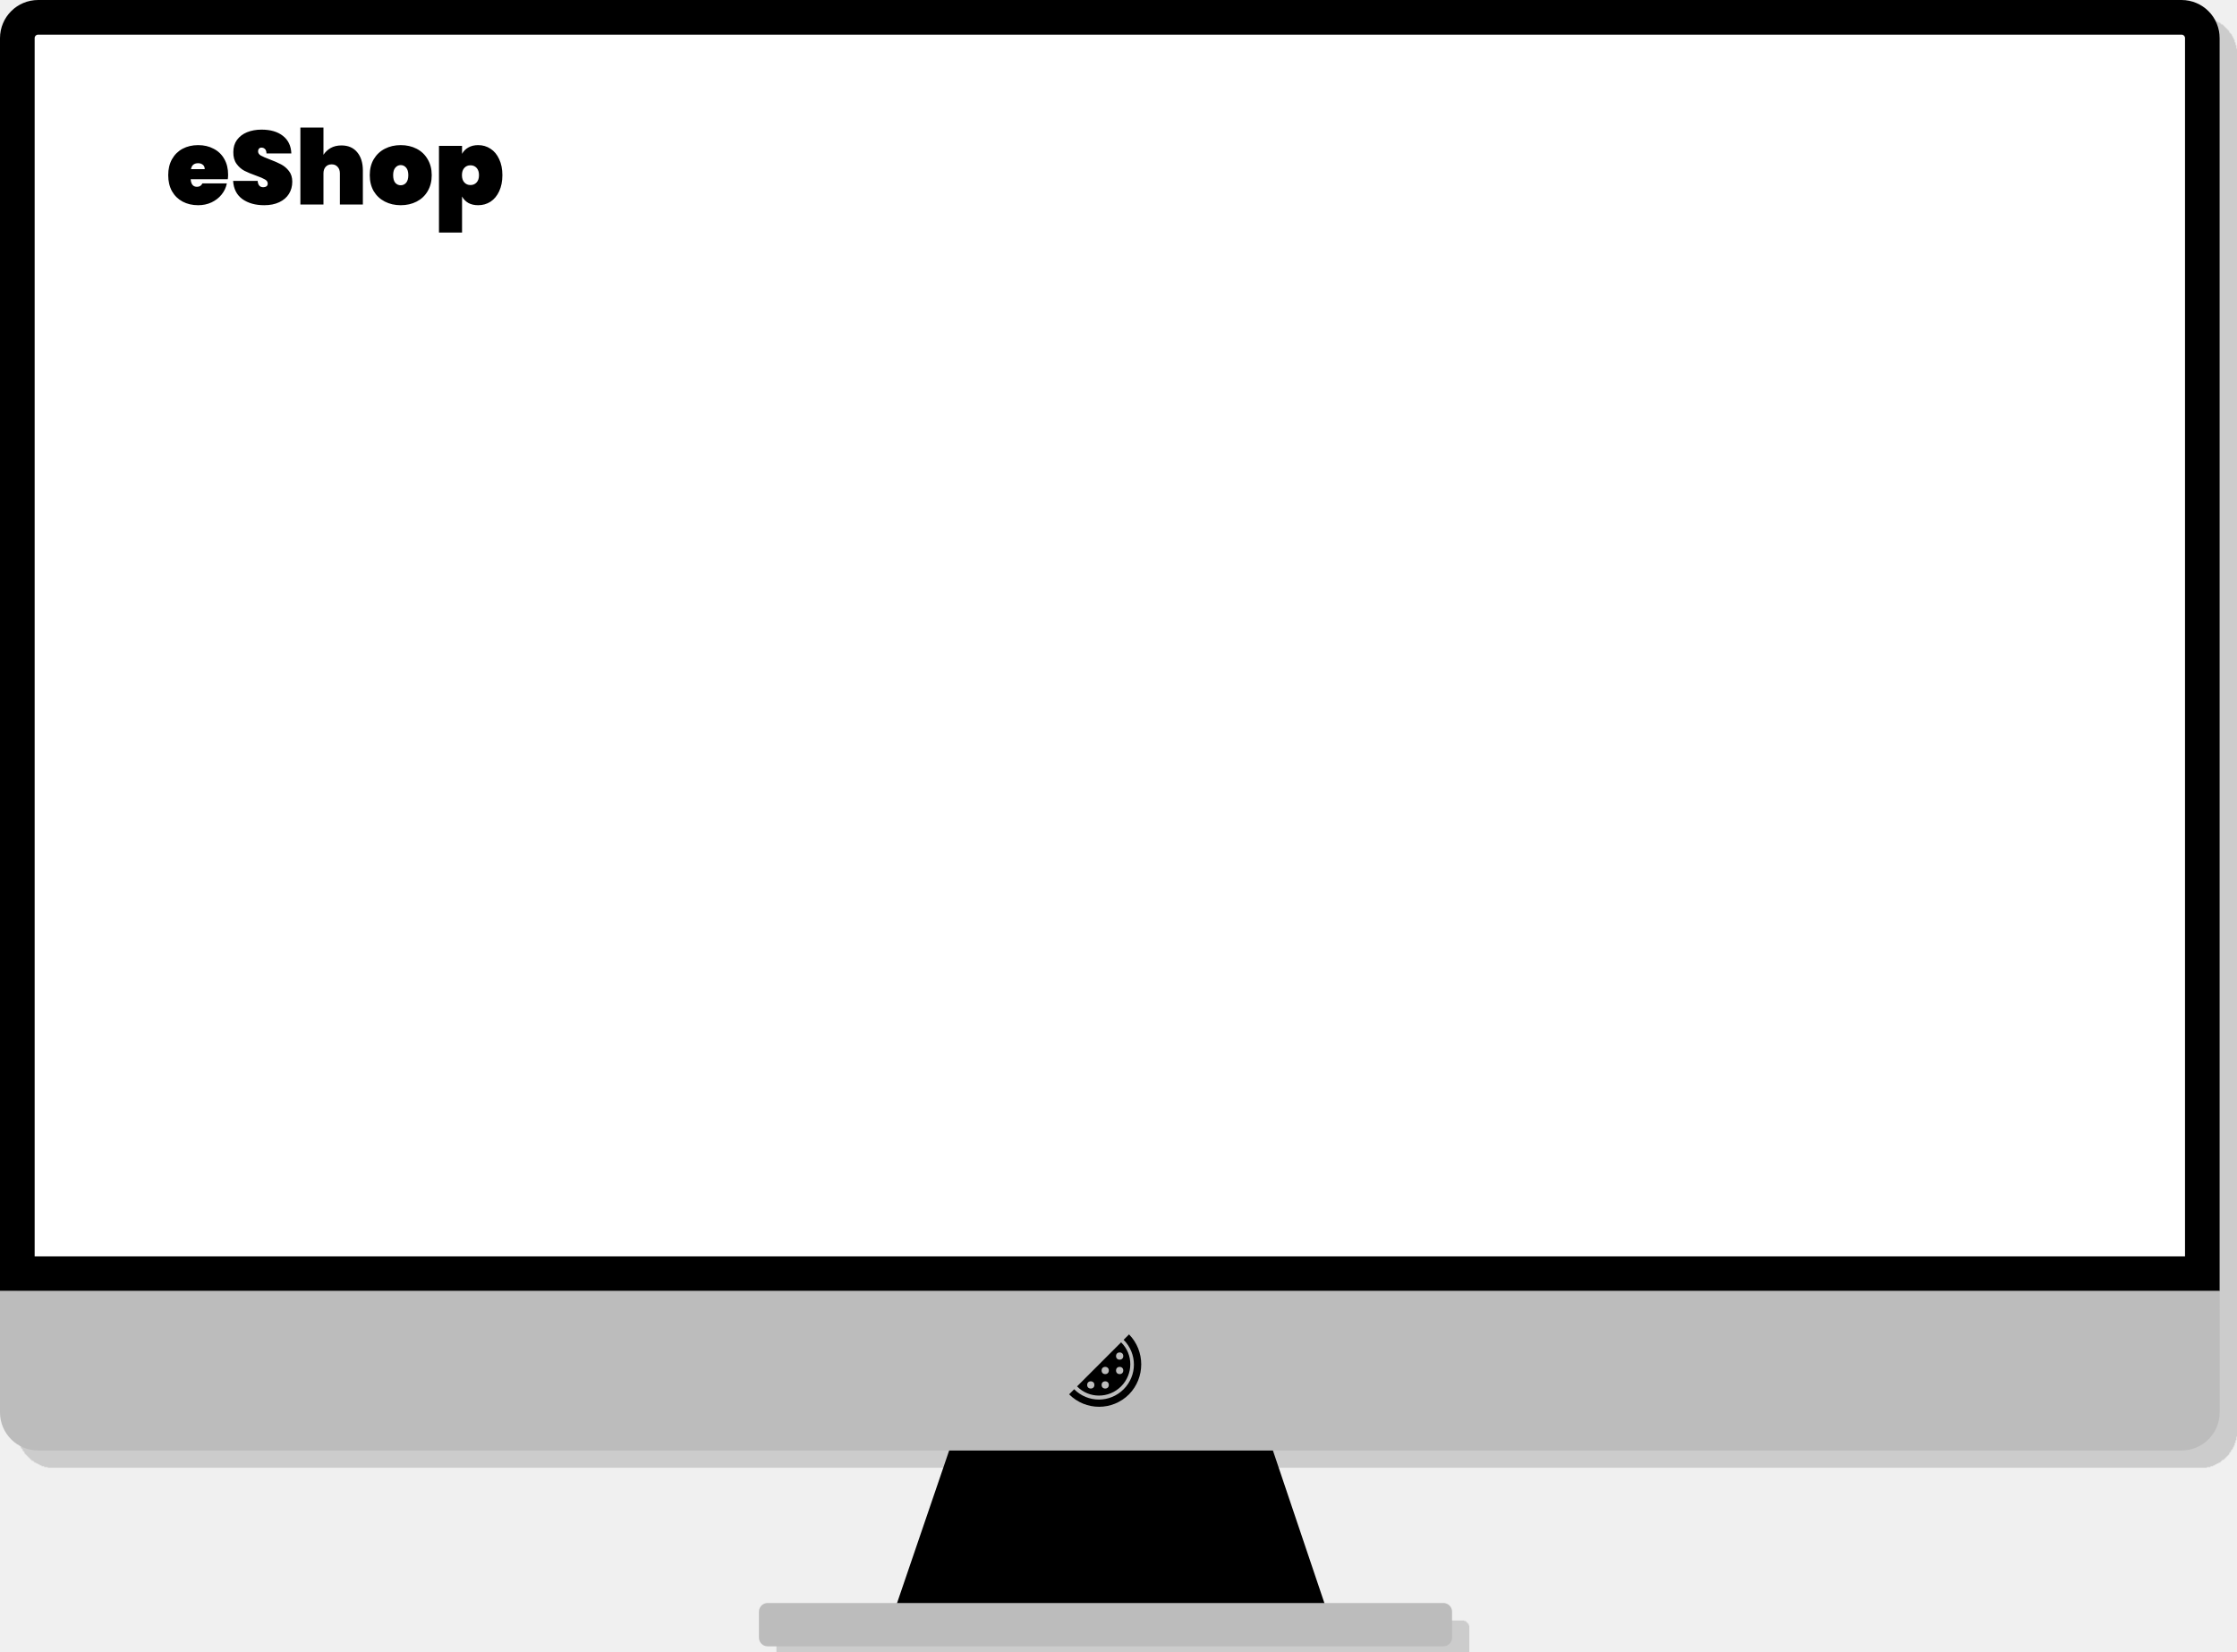
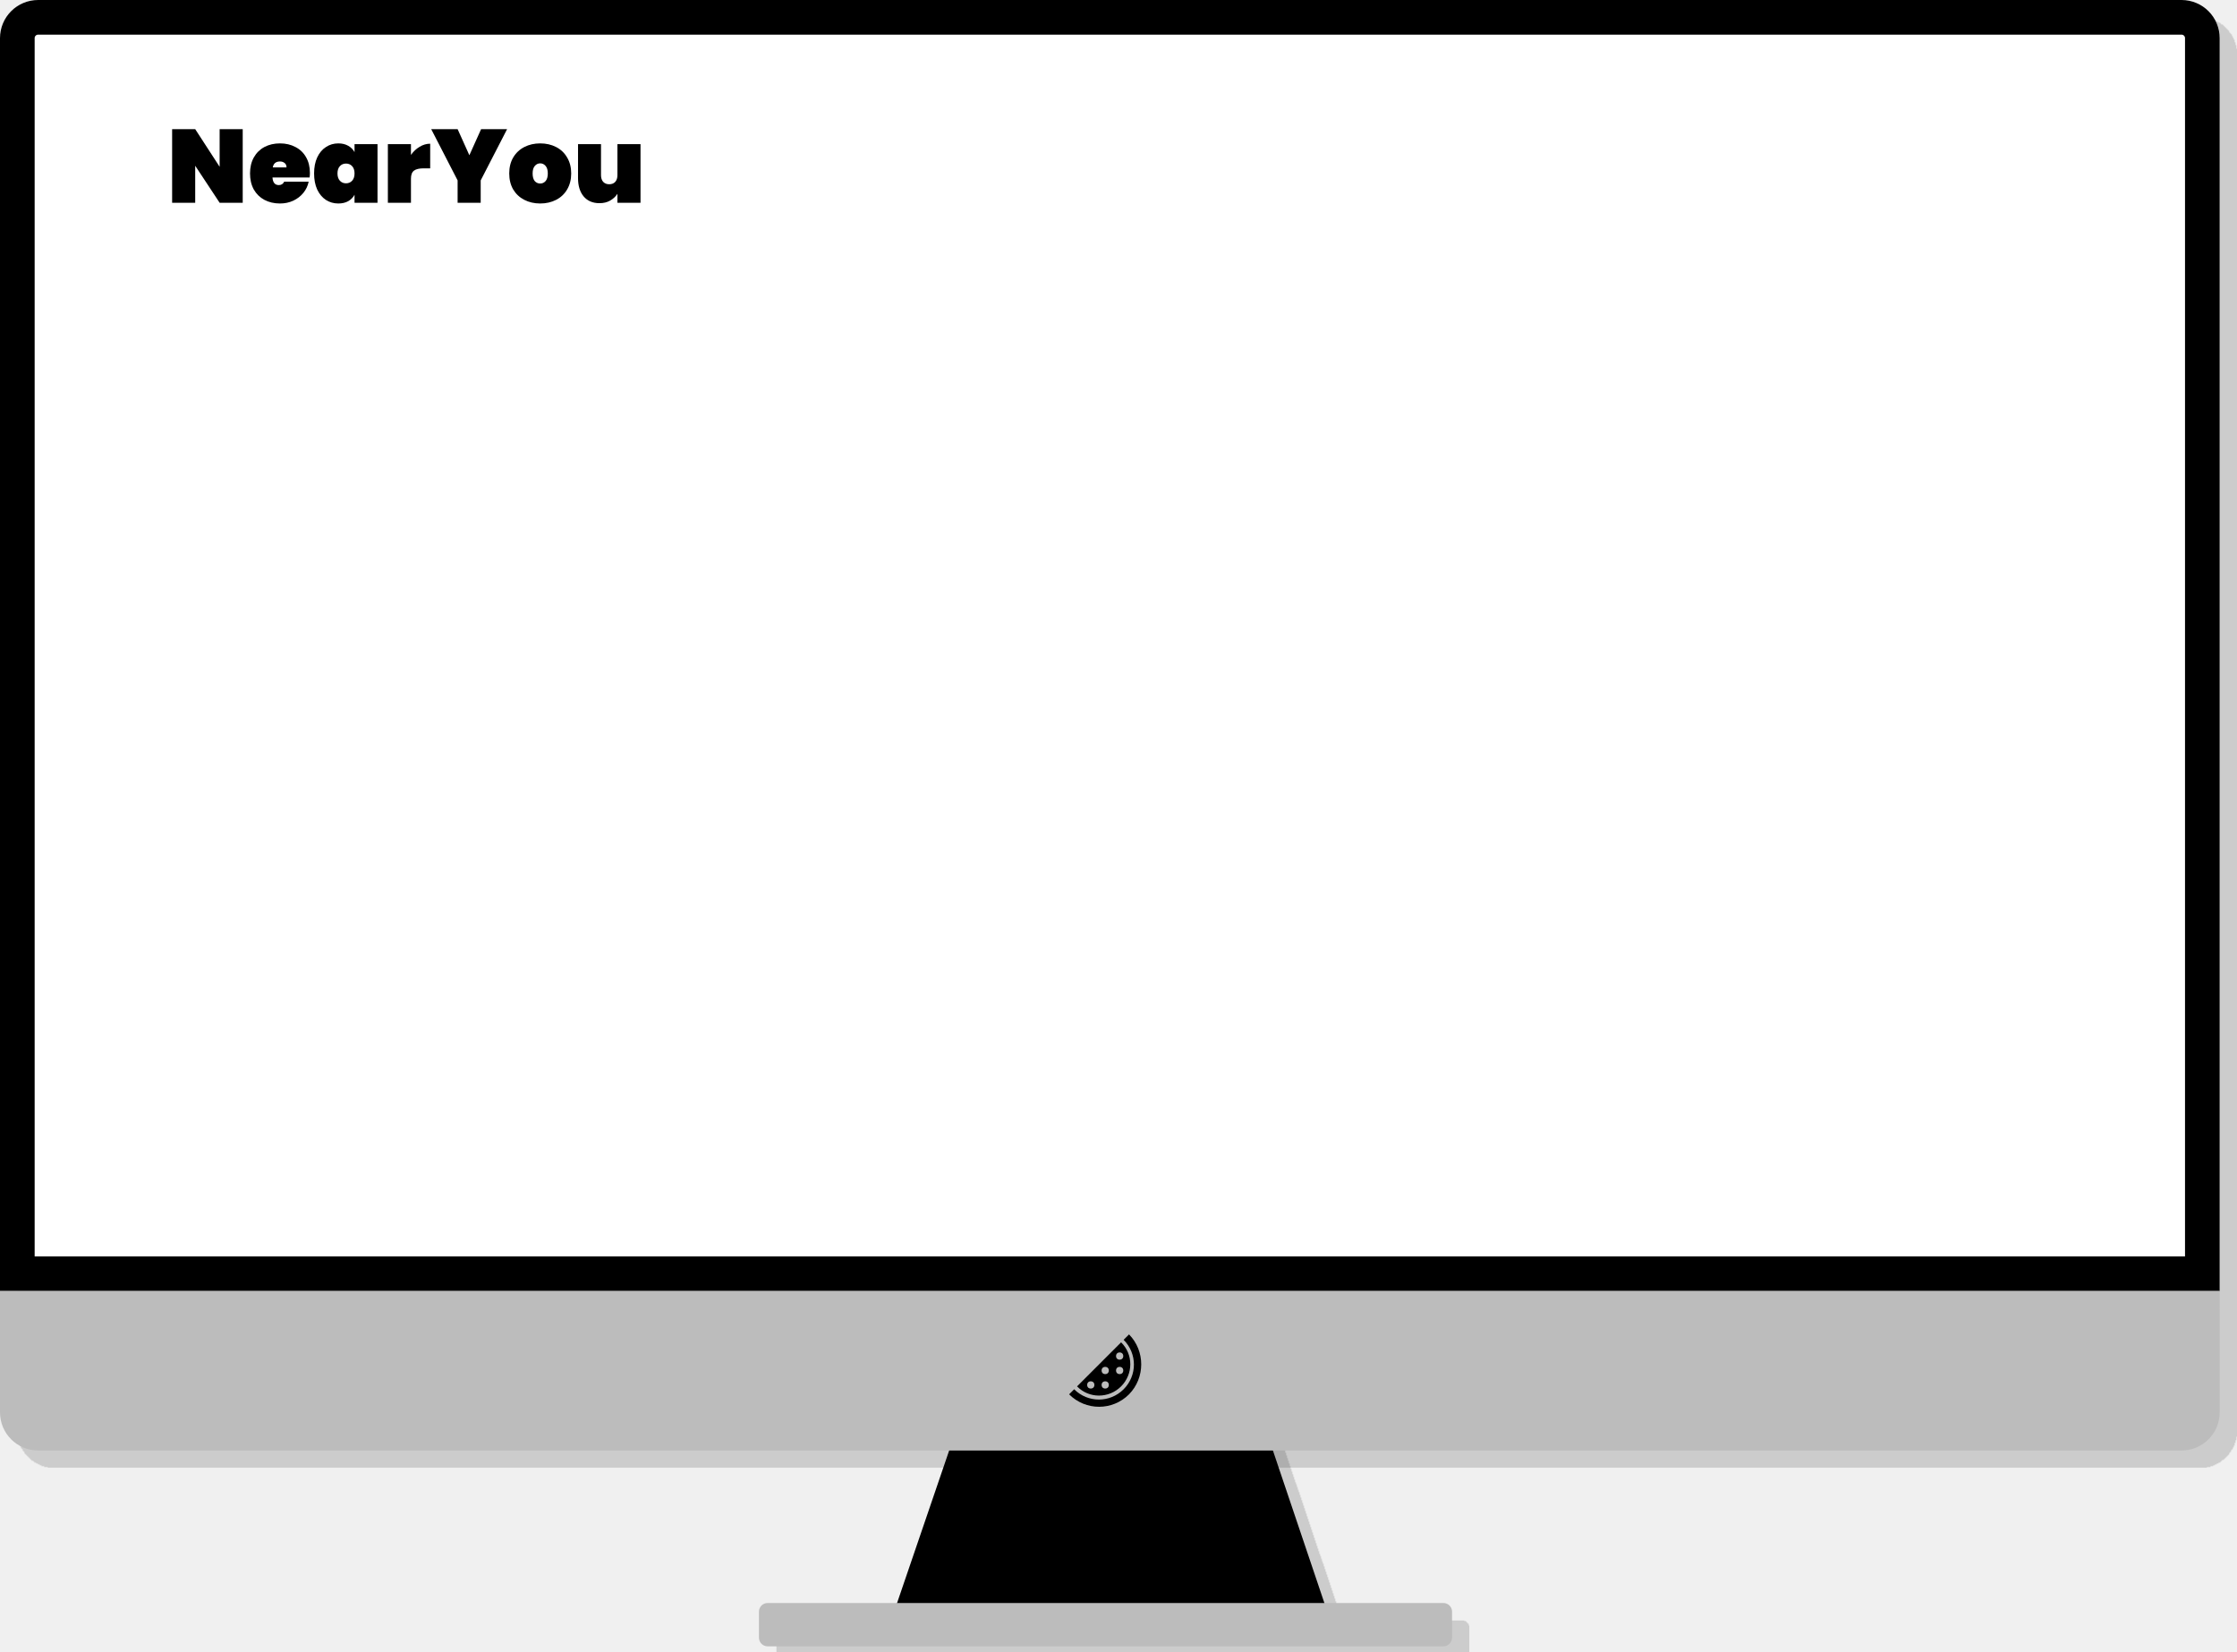
<svg xmlns="http://www.w3.org/2000/svg" width="1291" height="953" viewBox="0 0 1291 953" fill="none">
  <g filter="url(#filter0_d)">
    <path d="M0 22C0 9.85 9.85 0 22 0H1259C1271.15 0 1281 9.85 1281 22V745H0V22Z" fill="white" />
    <path d="M10 22C10 15.373 15.373 10 22 10H1259C1265.63 10 1271 15.373 1271 22V735H10V22Z" stroke="black" stroke-width="20" />
  </g>
-   <path d="M557 810H725.5L766 930H516L557 810Z" fill="black" />
  <g filter="url(#filter1_d)">
+     <path d="M557 810H725.5L766 930H516L557 810Z" fill="black" />
+   </g>
+   <g filter="url(#filter2_d)">
    <rect x="438" y="925" width="400" height="25" rx="5" fill="#BCBCBC" />
  </g>
-   <g filter="url(#filter2_d)">
+   <g filter="url(#filter3_d)">
    <path d="M0 745H1281V815C1281 827.15 1271.15 837 1259 837H22C9.85 837 0 827.15 0 815V745Z" fill="#BCBCBC" />
  </g>
-   <path d="M131.643 100.78C131.643 101.7 131.583 102.58 131.463 103.42H110.043C110.243 106.34 111.463 107.8 113.703 107.8C115.143 107.8 116.183 107.14 116.823 105.82H130.923C130.443 108.22 129.423 110.38 127.863 112.3C126.343 114.18 124.403 115.68 122.043 116.8C119.723 117.88 117.163 118.42 114.363 118.42C111.003 118.42 108.003 117.72 105.363 116.32C102.763 114.92 100.723 112.92 99.243 110.32C97.803 107.68 97.083 104.6 97.083 101.08C97.083 97.56 97.803 94.5 99.243 91.9C100.723 89.26 102.763 87.24 105.363 85.84C108.003 84.44 111.003 83.74 114.363 83.74C117.723 83.74 120.703 84.44 123.303 85.84C125.943 87.2 127.983 89.16 129.423 91.72C130.903 94.28 131.643 97.3 131.643 100.78ZM118.143 97.6C118.143 96.48 117.783 95.64 117.063 95.08C116.343 94.48 115.443 94.18 114.363 94.18C112.003 94.18 110.623 95.32 110.223 97.6H118.143ZM152.475 118.42C147.395 118.42 143.195 117.24 139.875 114.88C136.595 112.48 134.815 108.98 134.535 104.38H148.695C148.895 106.82 149.975 108.04 151.935 108.04C152.655 108.04 153.255 107.88 153.735 107.56C154.255 107.2 154.515 106.66 154.515 105.94C154.515 104.94 153.975 104.14 152.895 103.54C151.815 102.9 150.135 102.18 147.855 101.38C145.135 100.42 142.875 99.48 141.075 98.56C139.315 97.64 137.795 96.3 136.515 94.54C135.235 92.78 134.615 90.52 134.655 87.76C134.655 85 135.355 82.66 136.755 80.74C138.195 78.78 140.135 77.3 142.575 76.3C145.055 75.3 147.835 74.8 150.915 74.8C156.115 74.8 160.235 76 163.275 78.4C166.355 80.8 167.975 84.18 168.135 88.54H153.795C153.755 87.34 153.455 86.48 152.895 85.96C152.335 85.44 151.655 85.18 150.855 85.18C150.295 85.18 149.835 85.38 149.475 85.78C149.115 86.14 148.935 86.66 148.935 87.34C148.935 88.3 149.455 89.1 150.495 89.74C151.575 90.34 153.275 91.08 155.595 91.96C158.275 92.96 160.475 93.92 162.195 94.84C163.955 95.76 165.475 97.04 166.755 98.68C168.035 100.32 168.675 102.38 168.675 104.86C168.675 107.46 168.035 109.8 166.755 111.88C165.475 113.92 163.615 115.52 161.175 116.68C158.735 117.84 155.835 118.42 152.475 118.42ZM197.055 83.92C200.935 83.92 203.955 85.22 206.115 87.82C208.315 90.42 209.415 93.94 209.415 98.38V118H196.155V100.06C196.155 98.46 195.715 97.2 194.835 96.28C193.995 95.32 192.855 94.84 191.415 94.84C189.935 94.84 188.775 95.32 187.935 96.28C187.095 97.2 186.675 98.46 186.675 100.06V118H173.355V73.6H186.675V89.32C187.715 87.72 189.095 86.42 190.815 85.42C192.575 84.42 194.655 83.92 197.055 83.92ZM231.271 118.42C227.871 118.42 224.811 117.72 222.091 116.32C219.371 114.92 217.231 112.92 215.671 110.32C214.151 107.68 213.391 104.6 213.391 101.08C213.391 97.56 214.151 94.5 215.671 91.9C217.231 89.26 219.371 87.24 222.091 85.84C224.811 84.44 227.871 83.74 231.271 83.74C234.671 83.74 237.731 84.44 240.451 85.84C243.171 87.24 245.291 89.26 246.811 91.9C248.371 94.5 249.151 97.56 249.151 101.08C249.151 104.6 248.371 107.68 246.811 110.32C245.291 112.92 243.171 114.92 240.451 116.32C237.731 117.72 234.671 118.42 231.271 118.42ZM231.271 106.9C232.511 106.9 233.551 106.42 234.391 105.46C235.231 104.46 235.651 103 235.651 101.08C235.651 99.16 235.231 97.72 234.391 96.76C233.551 95.76 232.511 95.26 231.271 95.26C230.031 95.26 228.991 95.76 228.151 96.76C227.311 97.72 226.891 99.16 226.891 101.08C226.891 103 227.291 104.46 228.091 105.46C228.931 106.42 229.991 106.9 231.271 106.9ZM266.656 88.78C267.496 87.22 268.696 86 270.256 85.12C271.856 84.2 273.756 83.74 275.956 83.74C278.596 83.74 280.976 84.44 283.096 85.84C285.216 87.2 286.876 89.2 288.076 91.84C289.316 94.44 289.936 97.52 289.936 101.08C289.936 104.64 289.316 107.74 288.076 110.38C286.876 112.98 285.216 114.98 283.096 116.38C280.976 117.74 278.596 118.42 275.956 118.42C273.756 118.42 271.856 117.98 270.256 117.1C268.696 116.18 267.496 114.94 266.656 113.38V134.2H253.336V84.16H266.656V88.78ZM276.436 101.08C276.436 99.28 275.976 97.88 275.056 96.88C274.136 95.88 272.956 95.38 271.516 95.38C270.076 95.38 268.896 95.88 267.976 96.88C267.056 97.88 266.596 99.28 266.596 101.08C266.596 102.88 267.056 104.28 267.976 105.28C268.896 106.28 270.076 106.78 271.516 106.78C272.956 106.78 274.136 106.28 275.056 105.28C275.976 104.28 276.436 102.88 276.436 101.08Z" fill="black" />
+   <path d="M140.076 117H126.756L112.656 95.64V117H99.336V74.52H112.656L126.756 96.24V74.52H140.076V117ZM178.854 99.78C178.854 100.7 178.794 101.58 178.674 102.42H157.254C157.454 105.34 158.674 106.8 160.914 106.8C162.354 106.8 163.394 106.14 164.034 104.82H178.134C177.654 107.22 176.634 109.38 175.074 111.3C173.554 113.18 171.614 114.68 169.254 115.8C166.934 116.88 164.374 117.42 161.574 117.42C158.214 117.42 155.214 116.72 152.574 115.32C149.974 113.92 147.934 111.92 146.454 109.32C145.014 106.68 144.294 103.6 144.294 100.08C144.294 96.56 145.014 93.5 146.454 90.9C147.934 88.26 149.974 86.24 152.574 84.84C155.214 83.44 158.214 82.74 161.574 82.74C164.934 82.74 167.914 83.44 170.514 84.84C173.154 86.2 175.194 88.16 176.634 90.72C178.114 93.28 178.854 96.3 178.854 99.78ZM165.354 96.6C165.354 95.48 164.994 94.64 164.274 94.08C163.554 93.48 162.654 93.18 161.574 93.18C159.214 93.18 157.834 94.32 157.434 96.6H165.354ZM181.266 100.08C181.266 96.52 181.866 93.44 183.066 90.84C184.306 88.2 185.986 86.2 188.106 84.84C190.226 83.44 192.606 82.74 195.246 82.74C197.446 82.74 199.346 83.2 200.946 84.12C202.546 85 203.766 86.22 204.606 87.78V83.16H217.866V117H204.606V112.38C203.766 113.94 202.546 115.18 200.946 116.1C199.346 116.98 197.446 117.42 195.246 117.42C192.606 117.42 190.226 116.74 188.106 115.38C185.986 113.98 184.306 111.98 183.066 109.38C181.866 106.74 181.266 103.64 181.266 100.08ZM204.606 100.08C204.606 98.28 204.146 96.88 203.226 95.88C202.306 94.88 201.126 94.38 199.686 94.38C198.246 94.38 197.066 94.88 196.146 95.88C195.226 96.88 194.766 98.28 194.766 100.08C194.766 101.88 195.226 103.28 196.146 104.28C197.066 105.28 198.246 105.78 199.686 105.78C201.126 105.78 202.306 105.28 203.226 104.28C204.146 103.28 204.606 101.88 204.606 100.08ZM237.168 89.4C238.528 87.44 240.188 85.88 242.148 84.72C244.108 83.52 246.148 82.92 248.268 82.92V97.14H244.488C241.968 97.14 240.108 97.58 238.908 98.46C237.748 99.34 237.168 100.9 237.168 103.14V117H223.848V83.16H237.168V89.4ZM292.655 74.52L277.415 104.1V117H264.095V104.1L248.855 74.52H264.095L270.875 89.58L277.655 74.52H292.655ZM311.764 117.42C308.364 117.42 305.304 116.72 302.584 115.32C299.864 113.92 297.724 111.92 296.164 109.32C294.644 106.68 293.884 103.6 293.884 100.08C293.884 96.56 294.644 93.5 296.164 90.9C297.724 88.26 299.864 86.24 302.584 84.84C305.304 83.44 308.364 82.74 311.764 82.74C315.164 82.74 318.224 83.44 320.944 84.84C323.664 86.24 325.784 88.26 327.304 90.9C328.864 93.5 329.644 96.56 329.644 100.08C329.644 103.6 328.864 106.68 327.304 109.32C325.784 111.92 323.664 113.92 320.944 115.32C318.224 116.72 315.164 117.42 311.764 117.42ZM311.764 105.9C313.004 105.9 314.044 105.42 314.884 104.46C315.724 103.46 316.144 102 316.144 100.08C316.144 98.16 315.724 96.72 314.884 95.76C314.044 94.76 313.004 94.26 311.764 94.26C310.524 94.26 309.484 94.76 308.644 95.76C307.804 96.72 307.384 98.16 307.384 100.08C307.384 102 307.784 103.46 308.584 104.46C309.424 105.42 310.484 105.9 311.764 105.9ZM369.648 83.16V117H356.328V111.84C355.288 113.44 353.888 114.74 352.128 115.74C350.408 116.74 348.348 117.24 345.948 117.24C342.068 117.24 339.028 115.94 336.828 113.34C334.668 110.74 333.588 107.22 333.588 102.78V83.16H346.848V101.1C346.848 102.7 347.268 103.98 348.108 104.94C348.988 105.86 350.148 106.32 351.588 106.32C353.068 106.32 354.228 105.86 355.068 104.94C355.908 103.98 356.328 102.7 356.328 101.1V83.16H369.648Z" fill="black" />
  <path d="M647 800C654.083 792.917 654.083 781.458 647 774.583L621.583 800C628.458 807.083 639.917 807.083 647 800ZM646.167 780.417C647.417 780.417 648.25 781.25 648.25 782.5C648.25 783.75 647.417 784.583 646.167 784.583C644.917 784.583 644.083 783.75 644.083 782.5C644.083 781.25 644.917 780.417 646.167 780.417ZM646.167 788.75C647.417 788.75 648.25 789.583 648.25 790.833C648.25 792.083 647.417 792.917 646.167 792.917C644.917 792.917 644.083 792.083 644.083 790.833C644.083 789.583 644.917 788.75 646.167 788.75ZM637.833 788.75C639.083 788.75 639.917 789.583 639.917 790.833C639.917 792.083 639.083 792.917 637.833 792.917C636.583 792.917 635.75 792.083 635.75 790.833C635.75 789.583 636.583 788.75 637.833 788.75ZM637.833 797.083C639.083 797.083 639.917 797.917 639.917 799.167C639.917 800.417 639.083 801.25 637.833 801.25C636.583 801.25 635.75 800.417 635.75 799.167C635.75 797.917 636.583 797.083 637.833 797.083ZM629.5 801.25C628.25 801.25 627.417 800.417 627.417 799.167C627.417 797.917 628.25 797.083 629.5 797.083C630.75 797.083 631.583 797.917 631.583 799.167C631.583 800.417 630.75 801.25 629.5 801.25ZM651.583 804.583C642 814.167 626.583 814.167 617 804.583L619.917 801.667C627.833 809.583 640.542 809.583 648.458 801.667C656.375 793.75 656.375 781.042 648.458 773.125L651.583 770C660.958 779.583 660.958 795 651.583 804.583Z" fill="black" />
  <defs>
    <filter id="filter0_d" x="0" y="0" width="1291" height="755" filterUnits="userSpaceOnUse" color-interpolation-filters="sRGB">
      <feFlood flood-opacity="0" result="BackgroundImageFix" />
      <feColorMatrix in="SourceAlpha" type="matrix" values="0 0 0 0 0 0 0 0 0 0 0 0 0 0 0 0 0 0 127 0" />
      <feOffset dx="10" dy="10" />
      <feColorMatrix type="matrix" values="0 0 0 0 0 0 0 0 0 0 0 0 0 0 0 0 0 0 0.15 0" />
      <feBlend mode="normal" in2="BackgroundImageFix" result="effect1_dropShadow" />
      <feBlend mode="normal" in="SourceGraphic" in2="effect1_dropShadow" result="shape" />
    </filter>
-     <filter id="filter1_d" x="438" y="925" width="410" height="35" filterUnits="userSpaceOnUse" color-interpolation-filters="sRGB">
+     <filter id="filter1_d" x="516" y="810" width="260" height="130" filterUnits="userSpaceOnUse" color-interpolation-filters="sRGB">
      <feFlood flood-opacity="0" result="BackgroundImageFix" />
      <feColorMatrix in="SourceAlpha" type="matrix" values="0 0 0 0 0 0 0 0 0 0 0 0 0 0 0 0 0 0 127 0" />
      <feOffset dx="10" dy="10" />
      <feColorMatrix type="matrix" values="0 0 0 0 0 0 0 0 0 0 0 0 0 0 0 0 0 0 0.15 0" />
      <feBlend mode="normal" in2="BackgroundImageFix" result="effect1_dropShadow" />
      <feBlend mode="normal" in="SourceGraphic" in2="effect1_dropShadow" result="shape" />
    </filter>
-     <filter id="filter2_d" x="0" y="745" width="1291" height="102" filterUnits="userSpaceOnUse" color-interpolation-filters="sRGB">
+     <filter id="filter2_d" x="438" y="925" width="410" height="35" filterUnits="userSpaceOnUse" color-interpolation-filters="sRGB">
+       <feFlood flood-opacity="0" result="BackgroundImageFix" />
+       <feColorMatrix in="SourceAlpha" type="matrix" values="0 0 0 0 0 0 0 0 0 0 0 0 0 0 0 0 0 0 127 0" />
+       <feOffset dx="10" dy="10" />
+       <feColorMatrix type="matrix" values="0 0 0 0 0 0 0 0 0 0 0 0 0 0 0 0 0 0 0.15 0" />
+       <feBlend mode="normal" in2="BackgroundImageFix" result="effect1_dropShadow" />
+       <feBlend mode="normal" in="SourceGraphic" in2="effect1_dropShadow" result="shape" />
+     </filter>
+     <filter id="filter3_d" x="0" y="745" width="1291" height="102" filterUnits="userSpaceOnUse" color-interpolation-filters="sRGB">
      <feFlood flood-opacity="0" result="BackgroundImageFix" />
      <feColorMatrix in="SourceAlpha" type="matrix" values="0 0 0 0 0 0 0 0 0 0 0 0 0 0 0 0 0 0 127 0" />
      <feOffset dx="10" dy="10" />
      <feColorMatrix type="matrix" values="0 0 0 0 0 0 0 0 0 0 0 0 0 0 0 0 0 0 0.15 0" />
      <feBlend mode="normal" in2="BackgroundImageFix" result="effect1_dropShadow" />
      <feBlend mode="normal" in="SourceGraphic" in2="effect1_dropShadow" result="shape" />
    </filter>
  </defs>
</svg>
